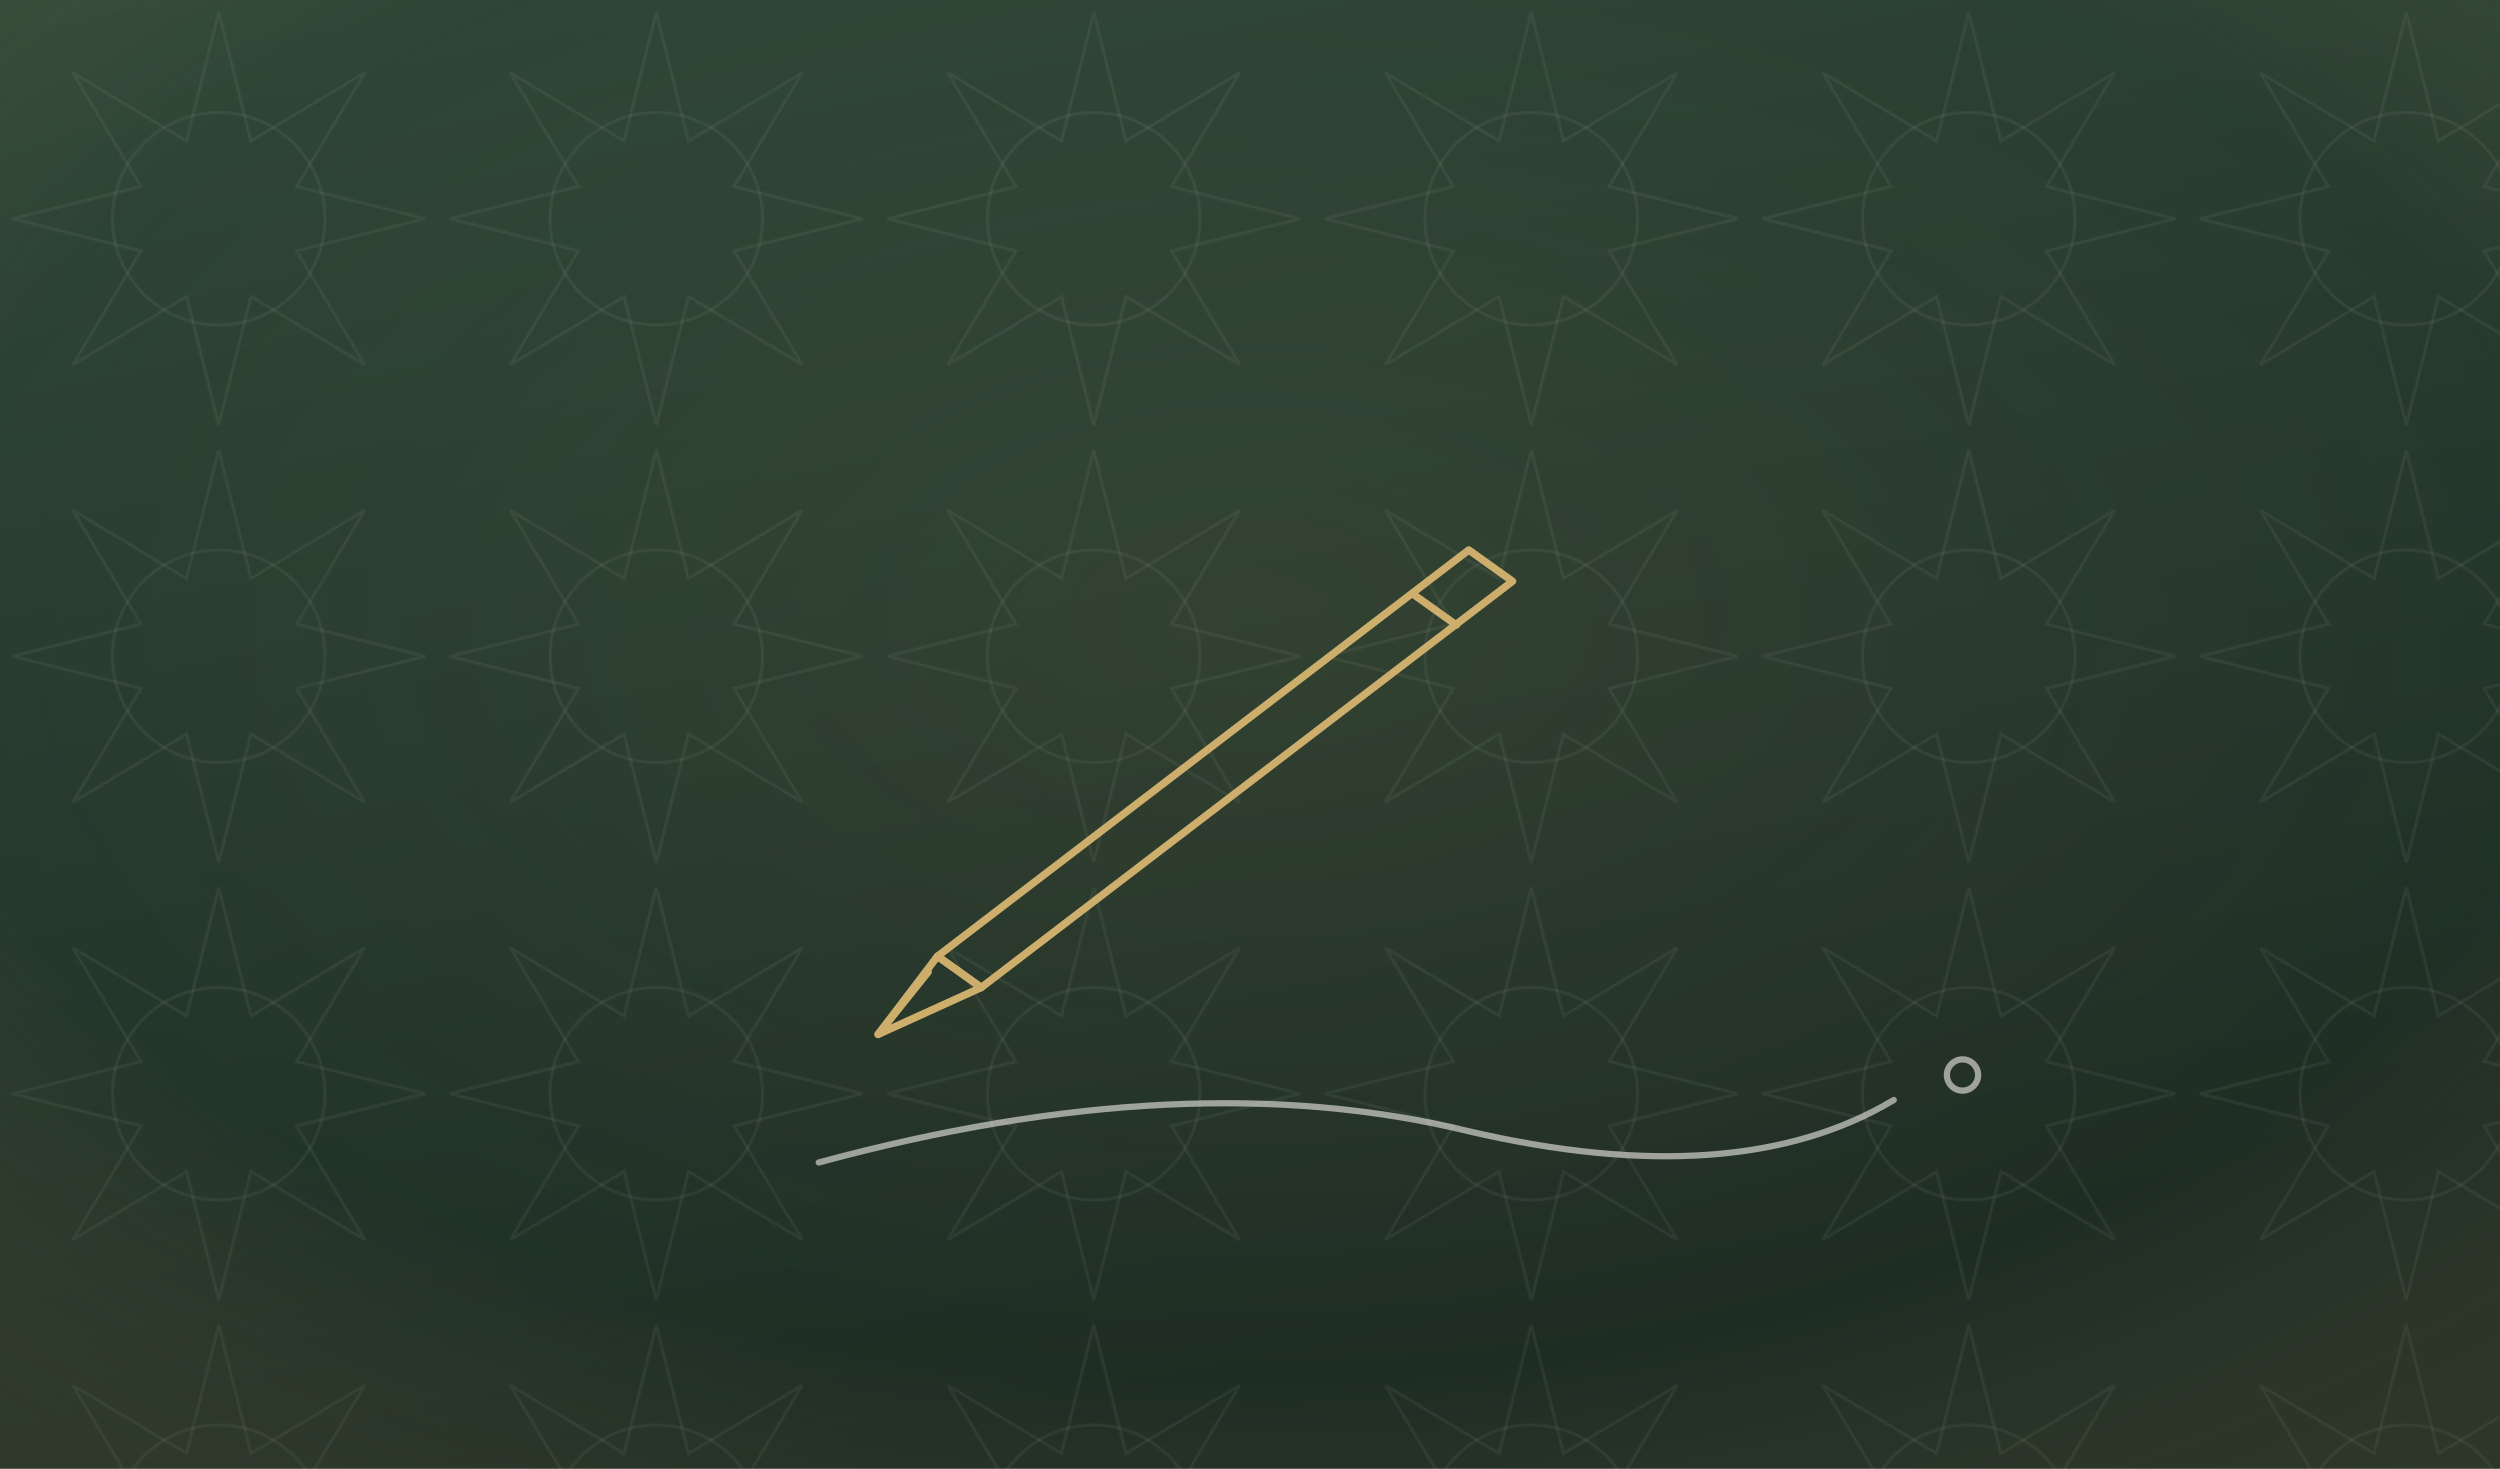
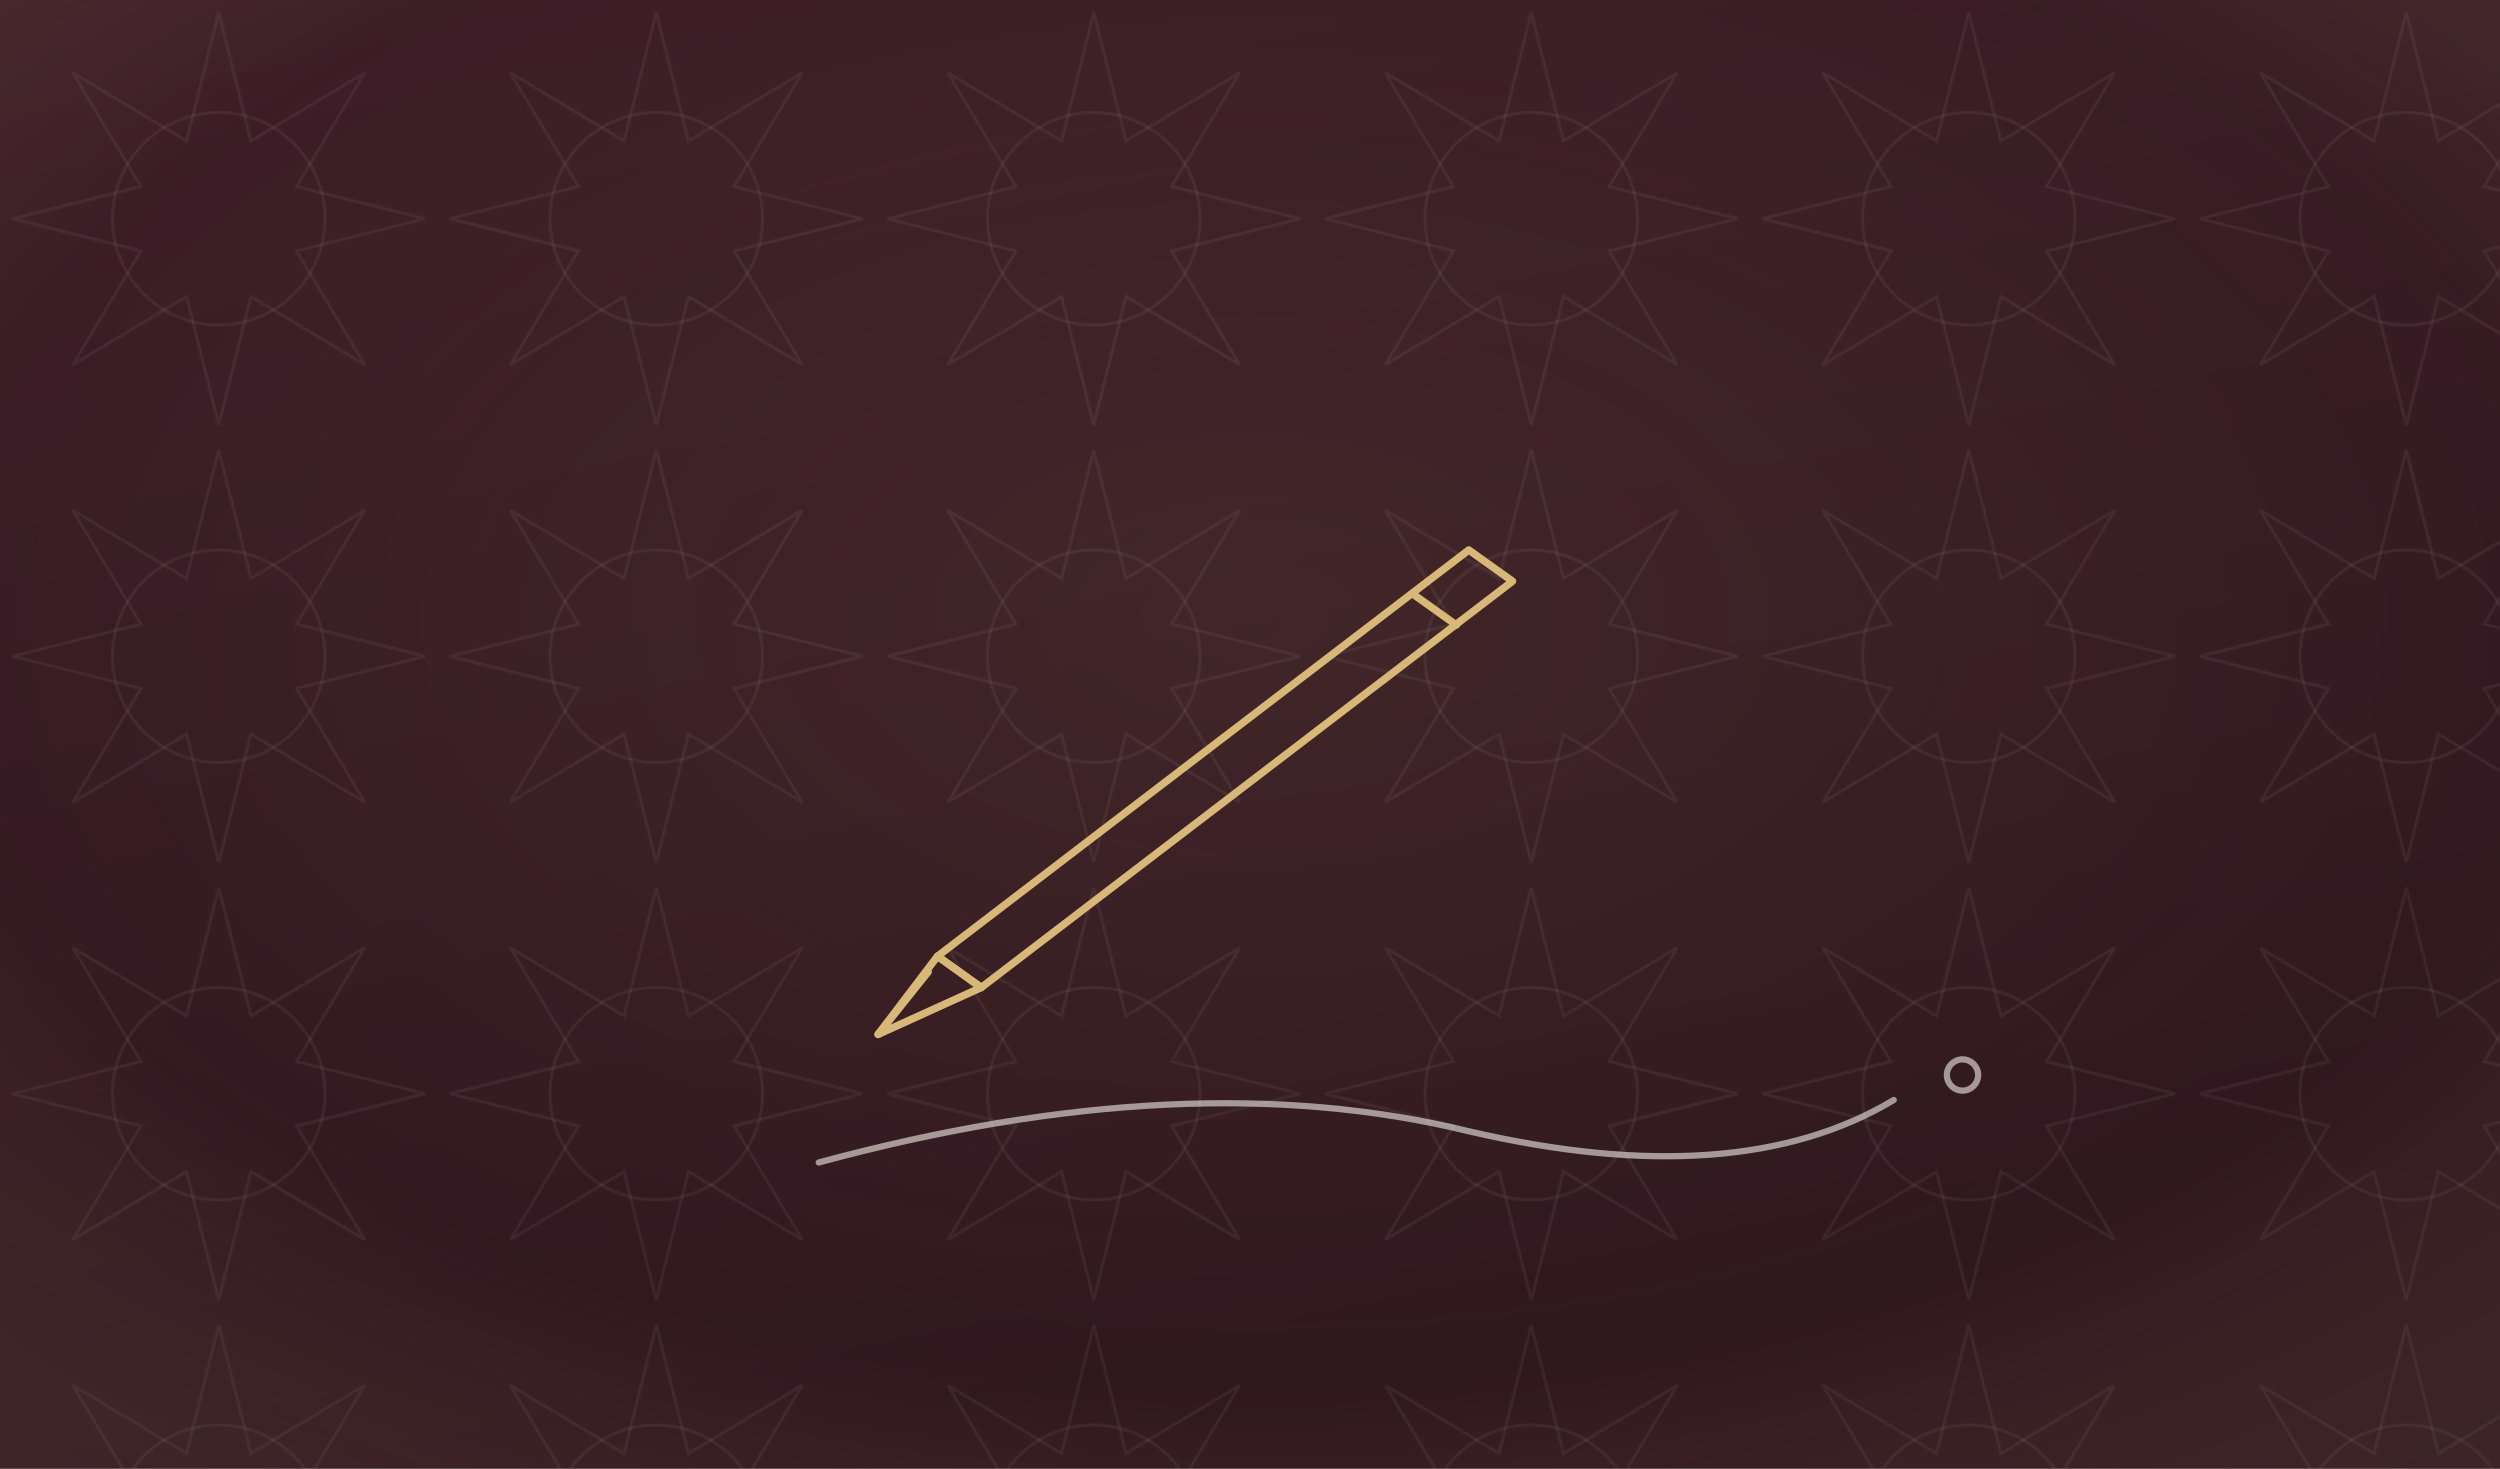
<svg xmlns="http://www.w3.org/2000/svg" viewBox="0 0 800 470" role="img" aria-label="">
  <defs>
    <linearGradient id="bg" x1="0" y1="0" x2="0.35" y2="1">
-       <stop offset="0" stop-color="#2c4536" />
-       <stop offset="1" stop-color="#1b2a22" />
+       <stop offset="0" stop-color="#3a1b26" />
+       <stop offset="1" stop-color="#2c141d" />
    </linearGradient>
    <radialGradient id="glow" cx="0.5" cy="0.42" r="1.05">
-       <stop offset="0" stop-color="#cdae6c" stop-opacity="0.09" />
-       <stop offset="0.5" stop-color="#cdae6c" stop-opacity="0.02" />
-       <stop offset="1" stop-color="#101a14" stop-opacity="0.4" />
+       <stop offset="0" stop-color="#d8b876" stop-opacity="0.09" />
+       <stop offset="0.5" stop-color="#d8b876" stop-opacity="0.02" />
+       <stop offset="1" stop-color="#1c0d13" stop-opacity="0.4" />
    </radialGradient>
    <pattern id="lat" width="140" height="140" patternUnits="userSpaceOnUse">
      <g fill="none" stroke="#f2f0eb" stroke-opacity="0.06">
        <polygon points="70.0,4.0 80.3,45.1 116.7,23.3 94.9,59.7 136.0,70.0 94.9,80.3 116.7,116.7 80.3,94.9 70.0,136.0 59.7,94.9 23.3,116.7 45.1,80.3 4.0,70.0 45.1,59.7 23.3,23.3 59.7,45.1" />
        <circle cx="70" cy="70" r="34" />
      </g>
    </pattern>
  </defs>
  <rect width="800" height="470" fill="url(#bg)" />
  <rect width="800" height="470" fill="url(#lat)" />
-   <g fill="none" stroke="#cdae6c" stroke-width="2.4" stroke-linecap="round" stroke-linejoin="round">
+   <g fill="none" stroke="#d8b876" stroke-width="2.4" stroke-linecap="round" stroke-linejoin="round">
    <path d="M 300 306 L 470 176 L 484 186 L 314 316 Z" />
    <line x1="452" y1="190" x2="466" y2="200" />
    <path d="M 300 306 L 281 331 L 314 316 Z" />
    <line x1="281" y1="331" x2="297" y2="311" />
  </g>
  <g fill="none" stroke="#f2f0eb" stroke-opacity="0.6" stroke-width="2.0" stroke-linecap="round">
    <path d="M 262 372 Q 380 340 470 362 Q 556 382 606 352" stroke-dasharray="none" />
    <circle cx="628" cy="344" r="5" />
  </g>
  <rect width="800" height="470" fill="url(#glow)" />
</svg>
